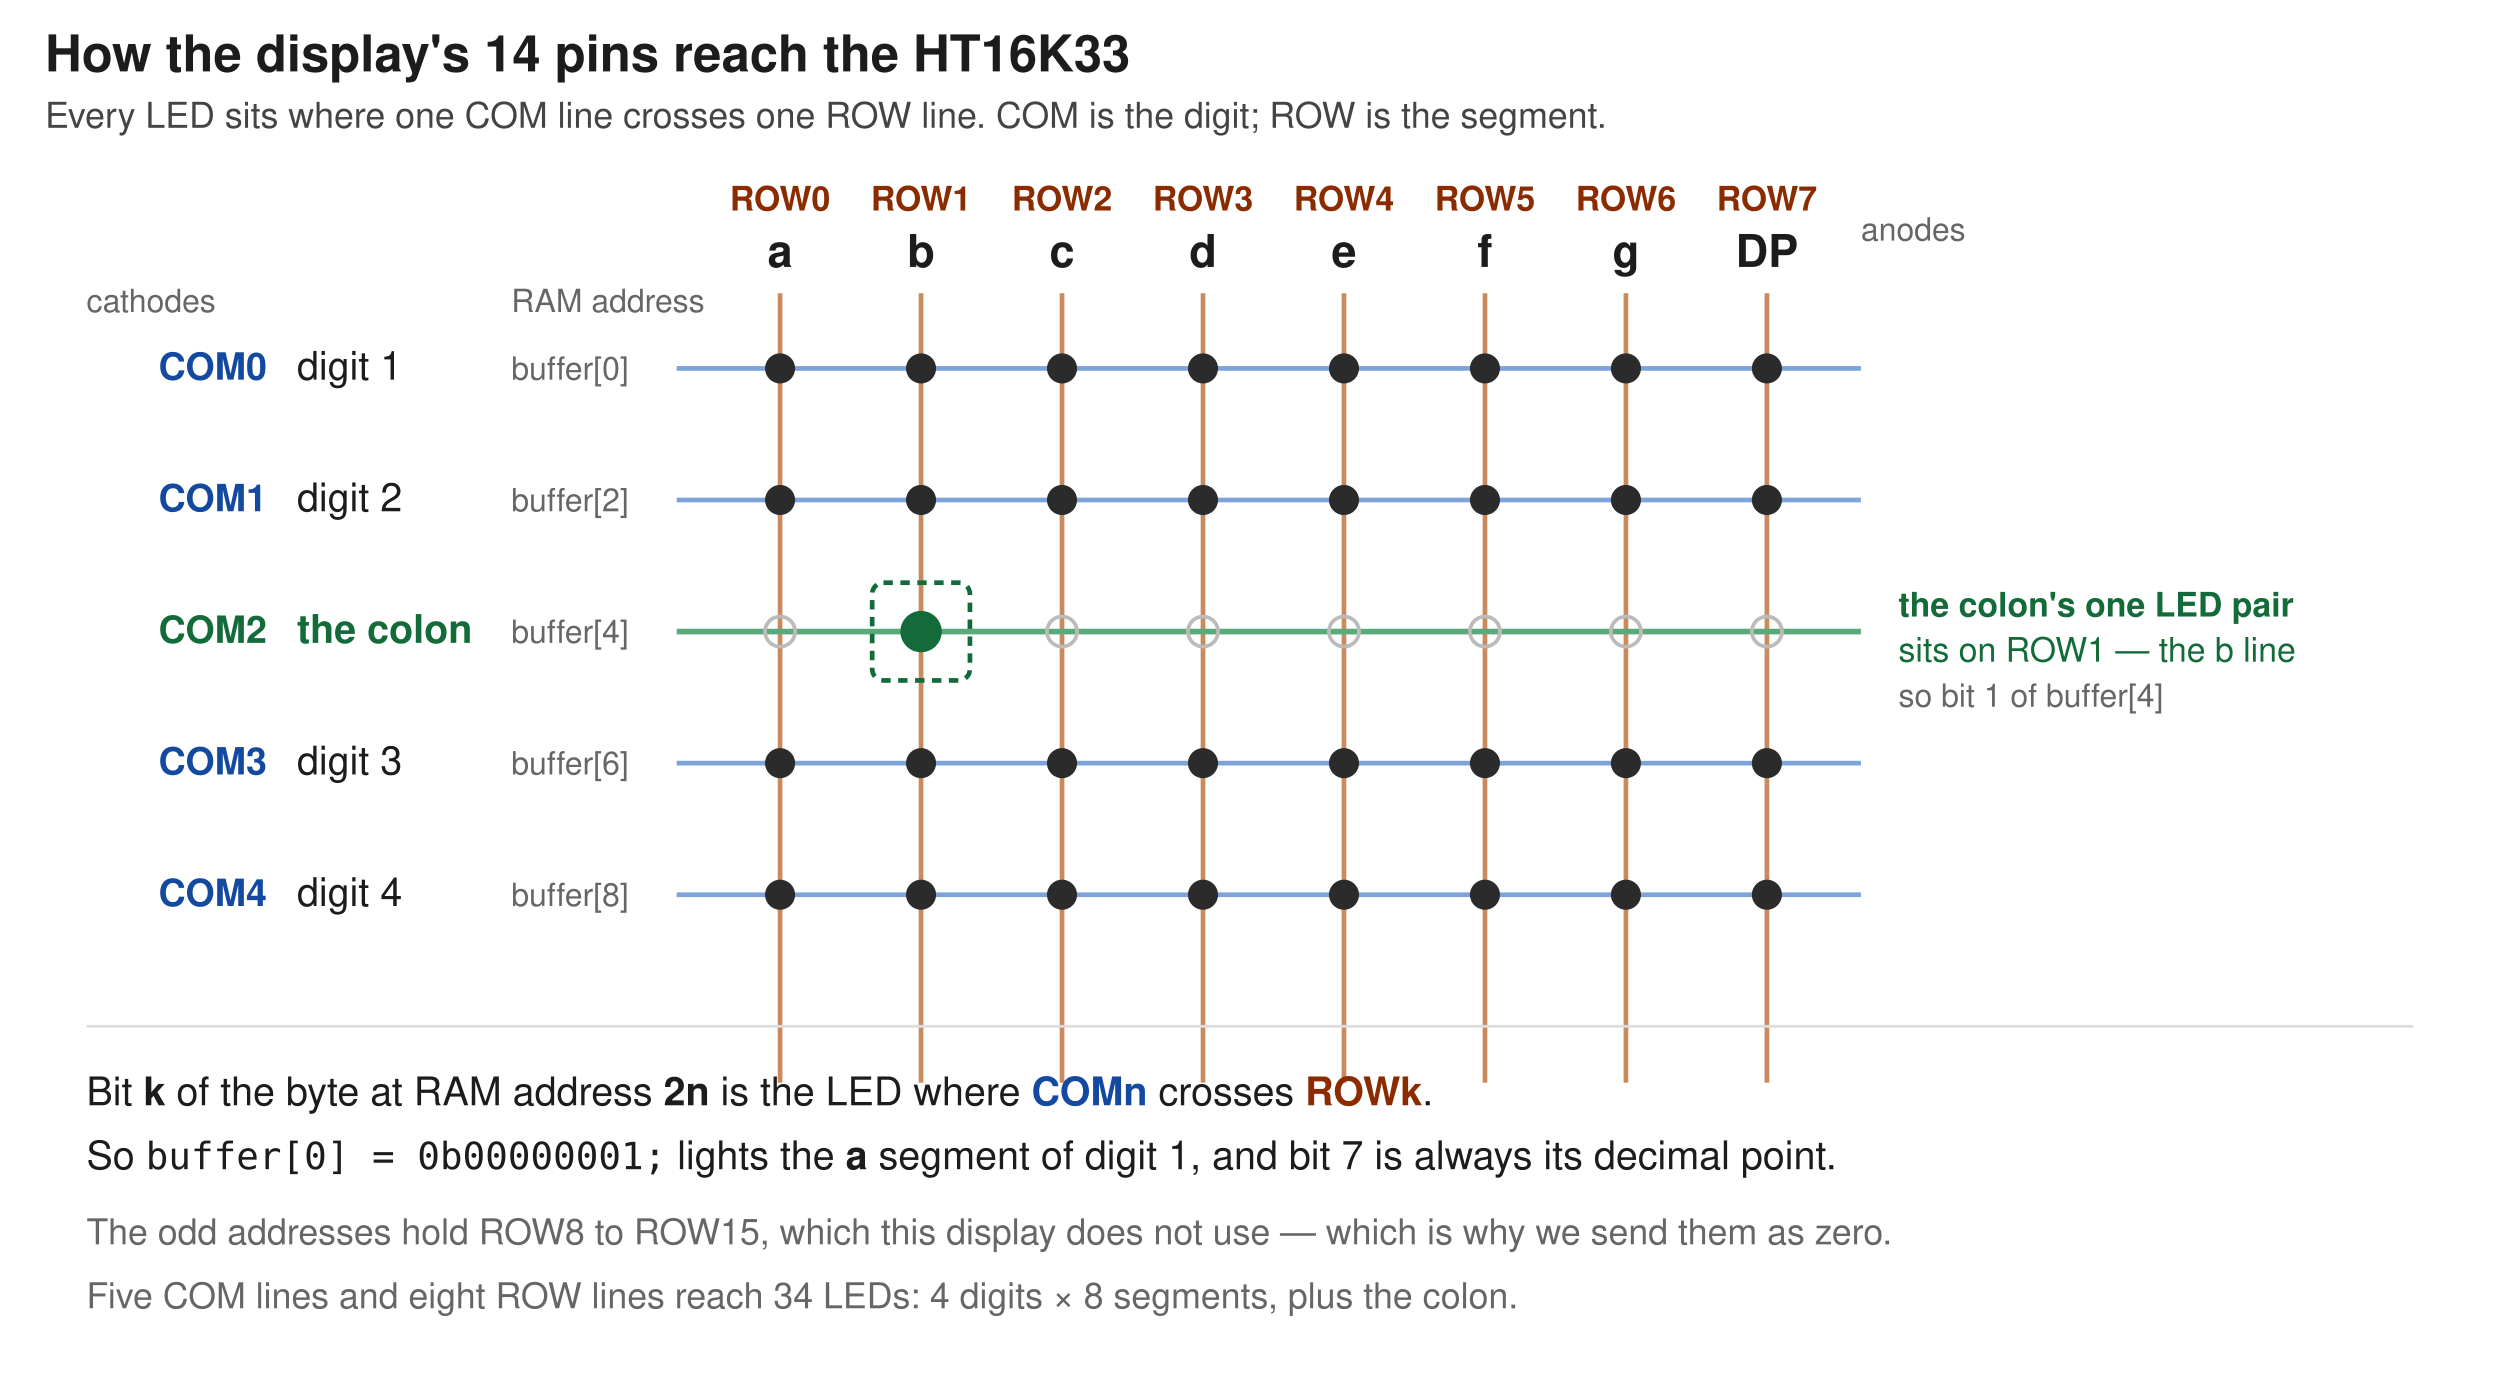
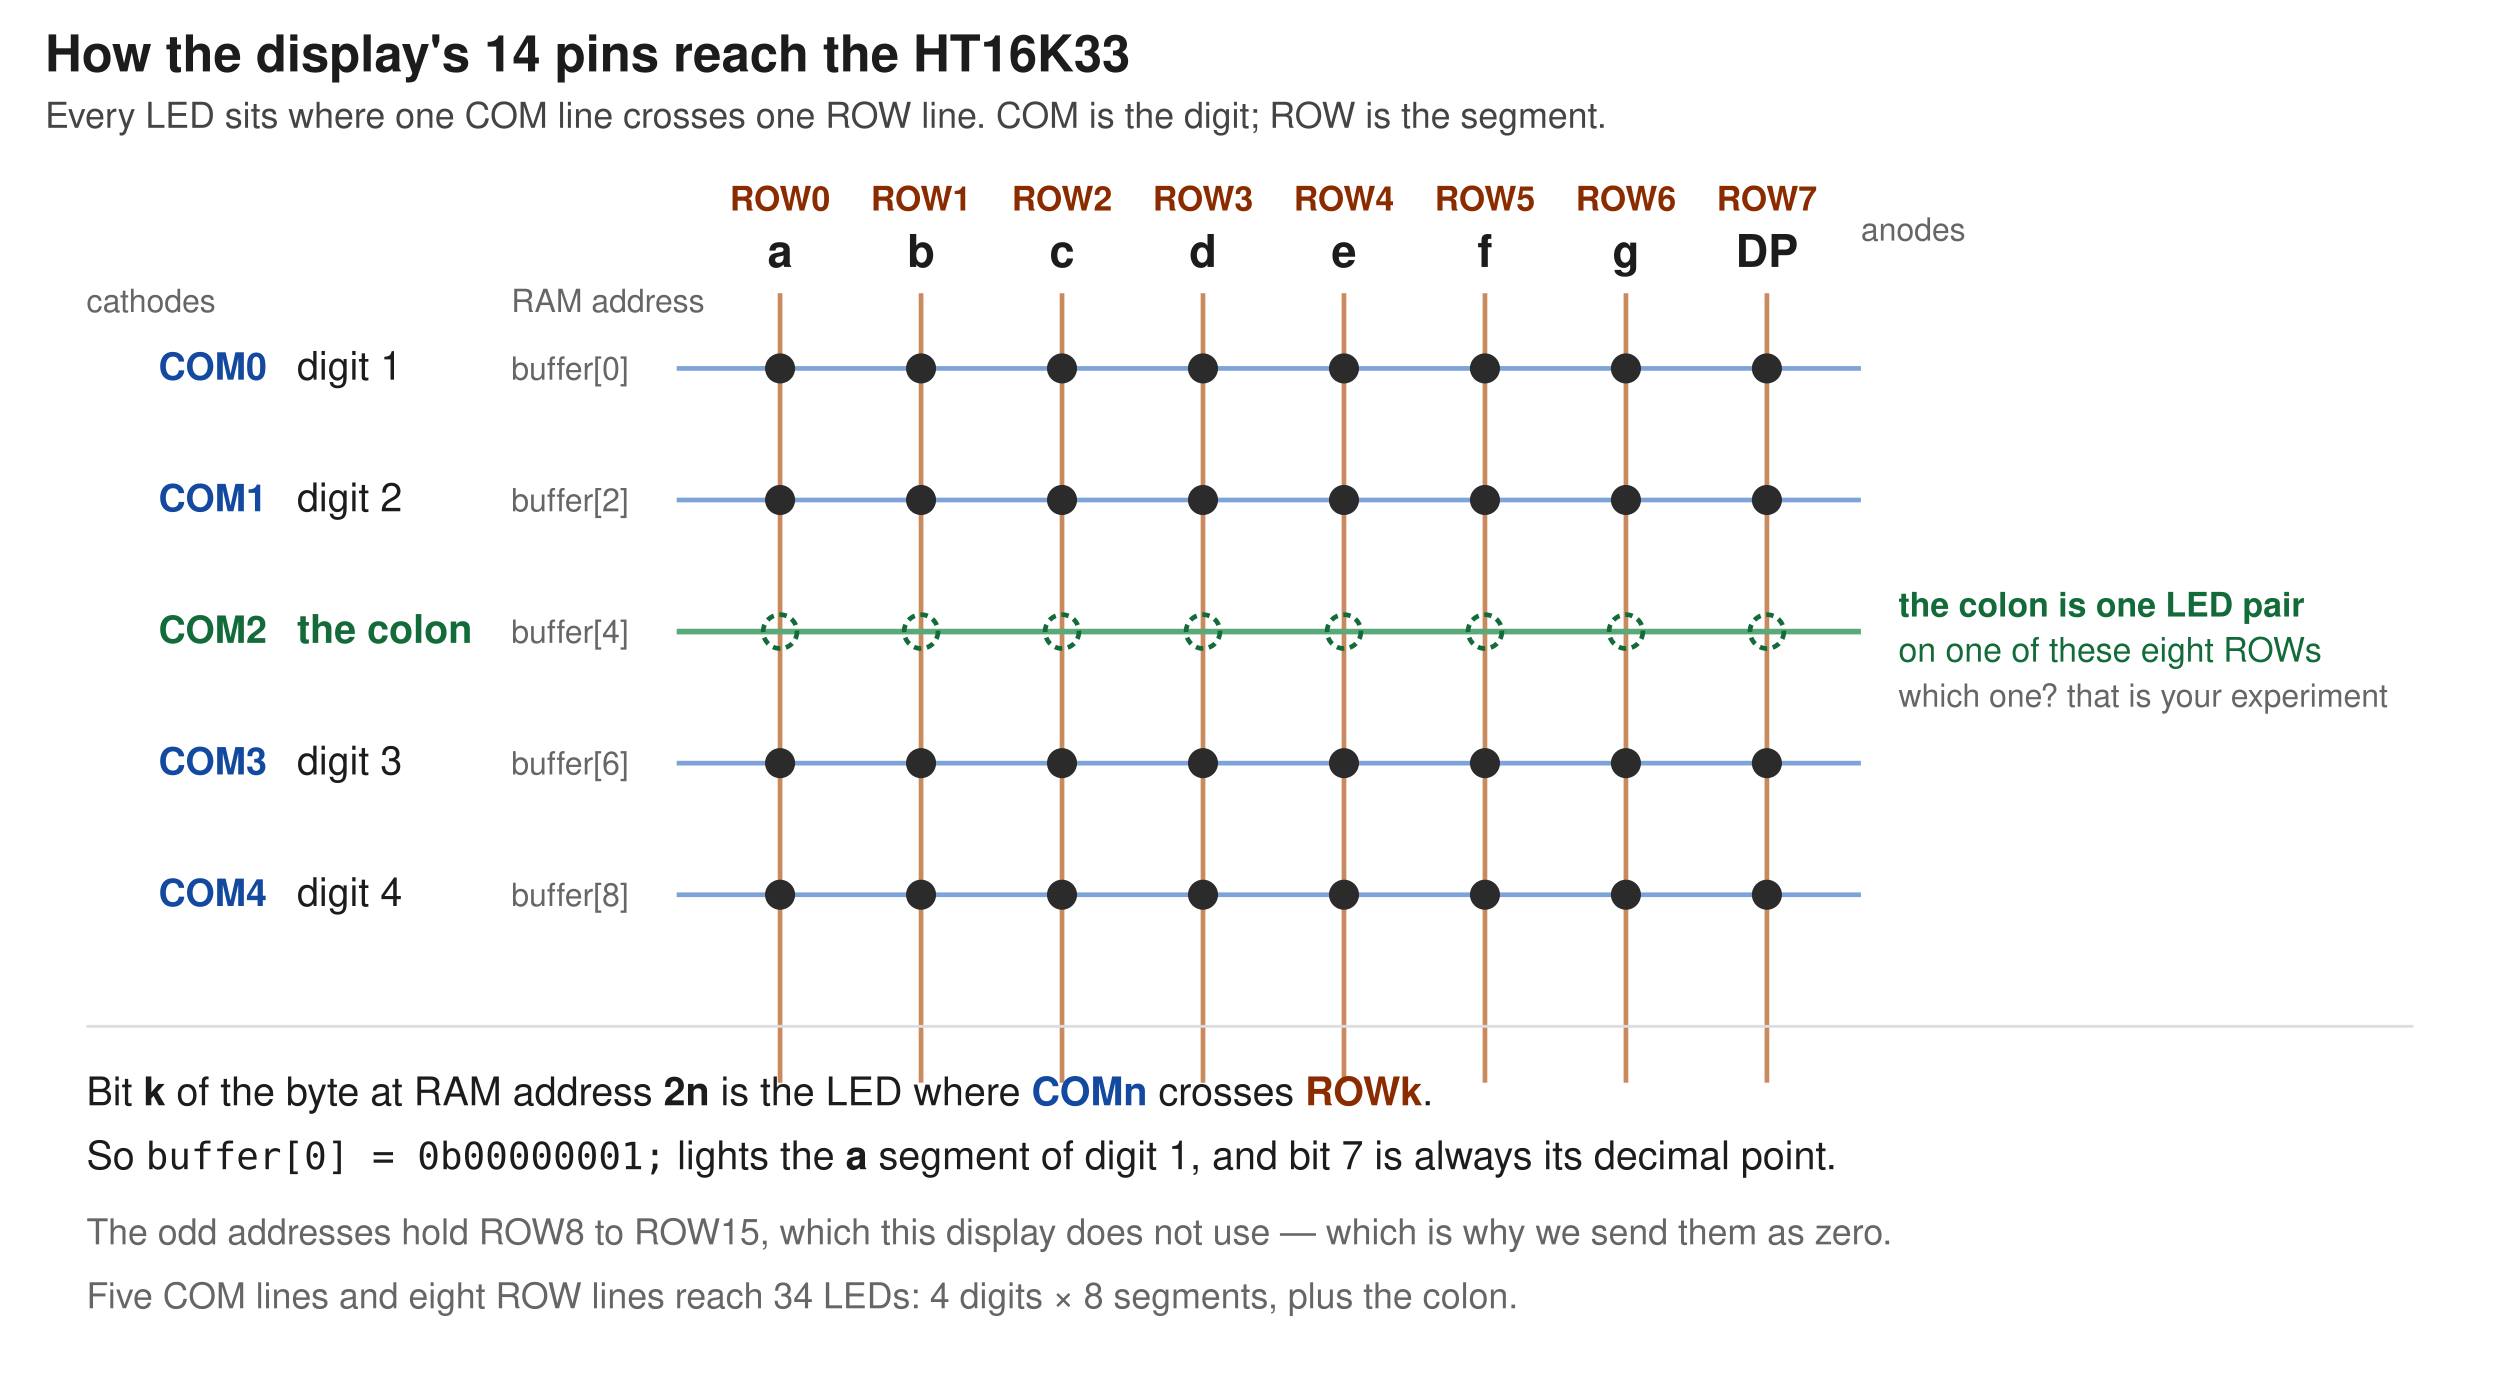
<svg xmlns="http://www.w3.org/2000/svg" viewBox="0 0 1330 740" width="1330" height="740" font-family="Helvetica, Arial, sans-serif">
  <rect width="1330" height="740" fill="#ffffff" />
  <text x="24" y="38" font-size="27" font-weight="600" fill="#1c1c1c">How the display's 14 pins reach the HT16K33</text>
  <text x="24" y="68" font-size="19" fill="#444">Every LED sits where one COM line crosses one ROW line. COM is the digit; ROW is the segment.</text>
  <g font-size="18" text-anchor="middle" font-weight="600" fill="#8a2b00">
    <text x="415" y="112">ROW0</text>
    <text x="490" y="112">ROW1</text>
    <text x="565" y="112">ROW2</text>
    <text x="640" y="112">ROW3</text>
    <text x="715" y="112">ROW4</text>
    <text x="790" y="112">ROW5</text>
    <text x="865" y="112">ROW6</text>
    <text x="940" y="112">ROW7</text>
  </g>
  <g font-size="24" text-anchor="middle" font-weight="700" fill="#1c1c1c">
    <text x="415" y="142">a</text>
    <text x="490" y="142">b</text>
    <text x="565" y="142">c</text>
    <text x="640" y="142">d</text>
    <text x="715" y="142">e</text>
    <text x="790" y="142">f</text>
    <text x="865" y="142">g</text>
    <text x="940" y="142">DP</text>
  </g>
  <text x="990" y="128" font-size="17" fill="#666">anodes</text>
  <g stroke="#c98a5e" stroke-width="2.5">
    <line x1="415" y1="156" x2="415" y2="576" />
    <line x1="490" y1="156" x2="490" y2="576" />
    <line x1="565" y1="156" x2="565" y2="576" />
    <line x1="640" y1="156" x2="640" y2="576" />
    <line x1="715" y1="156" x2="715" y2="576" />
    <line x1="790" y1="156" x2="790" y2="576" />
    <line x1="865" y1="156" x2="865" y2="576" />
    <line x1="940" y1="156" x2="940" y2="576" />
  </g>
  <g font-size="20" text-anchor="end" font-weight="600">
    <text x="142" y="202" fill="#1449a0">COM0</text>
    <text x="142" y="272" fill="#1449a0">COM1</text>
    <text x="142" y="342" fill="#136b3a">COM2</text>
    <text x="142" y="412" fill="#1449a0">COM3</text>
    <text x="142" y="482" fill="#1449a0">COM4</text>
  </g>
  <g font-size="21" fill="#1c1c1c">
    <text x="158" y="202">digit 1</text>
    <text x="158" y="272">digit 2</text>
    <text x="158" y="342" fill="#136b3a" font-weight="600">the colon</text>
    <text x="158" y="412">digit 3</text>
    <text x="158" y="482">digit 4</text>
  </g>
  <g font-size="17" fill="#666">
    <text x="272" y="202">buffer[0]</text>
    <text x="272" y="272">buffer[2]</text>
    <text x="272" y="342">buffer[4]</text>
    <text x="272" y="412">buffer[6]</text>
    <text x="272" y="482">buffer[8]</text>
  </g>
  <text x="272" y="166" font-size="17" fill="#666">RAM address</text>
  <text x="46" y="166" font-size="17" fill="#666">cathodes</text>
  <g stroke="#7ea3d8" stroke-width="2.5">
    <line x1="360" y1="196" x2="990" y2="196" />
    <line x1="360" y1="266" x2="990" y2="266" />
    <line x1="360" y1="406" x2="990" y2="406" />
    <line x1="360" y1="476" x2="990" y2="476" />
  </g>
  <line x1="360" y1="336" x2="990" y2="336" stroke="#59a97a" stroke-width="3" />
  <g fill="#2b2b2b">
    <g>
      <circle cx="415" cy="196" r="8" />
      <circle cx="490" cy="196" r="8" />
      <circle cx="565" cy="196" r="8" />
      <circle cx="640" cy="196" r="8" />
      <circle cx="715" cy="196" r="8" />
      <circle cx="790" cy="196" r="8" />
      <circle cx="865" cy="196" r="8" />
      <circle cx="940" cy="196" r="8" />
    </g>
    <g>
      <circle cx="415" cy="266" r="8" />
      <circle cx="490" cy="266" r="8" />
      <circle cx="565" cy="266" r="8" />
      <circle cx="640" cy="266" r="8" />
      <circle cx="715" cy="266" r="8" />
      <circle cx="790" cy="266" r="8" />
      <circle cx="865" cy="266" r="8" />
      <circle cx="940" cy="266" r="8" />
    </g>
    <g>
      <circle cx="415" cy="406" r="8" />
      <circle cx="490" cy="406" r="8" />
      <circle cx="565" cy="406" r="8" />
      <circle cx="640" cy="406" r="8" />
      <circle cx="715" cy="406" r="8" />
      <circle cx="790" cy="406" r="8" />
      <circle cx="865" cy="406" r="8" />
      <circle cx="940" cy="406" r="8" />
    </g>
    <g>
      <circle cx="415" cy="476" r="8" />
      <circle cx="490" cy="476" r="8" />
      <circle cx="565" cy="476" r="8" />
      <circle cx="640" cy="476" r="8" />
      <circle cx="715" cy="476" r="8" />
      <circle cx="790" cy="476" r="8" />
      <circle cx="865" cy="476" r="8" />
      <circle cx="940" cy="476" r="8" />
    </g>
  </g>
-   <circle cx="490" cy="336" r="11" fill="#136b3a" />
-   <g stroke="#136b3a" stroke-width="2.5" fill="none" stroke-dasharray="5 4">
-     <rect x="464" y="310" width="52" height="52" rx="6" />
+   <g fill="none" stroke="#136b3a" stroke-width="2.5" stroke-dasharray="4 3">
+     <circle cx="415" cy="336" r="9" />
+     <circle cx="490" cy="336" r="9" />
+     <circle cx="565" cy="336" r="9" />
+     <circle cx="640" cy="336" r="9" />
+     <circle cx="715" cy="336" r="9" />
+     <circle cx="790" cy="336" r="9" />
+     <circle cx="865" cy="336" r="9" />
+     <circle cx="940" cy="336" r="9" />
  </g>
-   <text x="1010" y="328" font-size="18" fill="#136b3a" font-weight="600">the colon's one LED pair</text>
-   <text x="1010" y="352" font-size="18" fill="#136b3a">sits on ROW1 — the b line</text>
-   <text x="1010" y="376" font-size="17" fill="#666">so bit 1 of buffer[4]</text>
-   <g fill="none" stroke="#bbb" stroke-width="2">
-     <circle cx="415" cy="336" r="8" />
-     <circle cx="565" cy="336" r="8" />
-     <circle cx="640" cy="336" r="8" />
-     <circle cx="715" cy="336" r="8" />
-     <circle cx="790" cy="336" r="8" />
-     <circle cx="865" cy="336" r="8" />
-     <circle cx="940" cy="336" r="8" />
-   </g>
+   <text x="1010" y="328" font-size="18" fill="#136b3a" font-weight="600">the colon is one LED pair</text>
+   <text x="1010" y="352" font-size="18" fill="#136b3a">on one of these eight ROWs</text>
+   <text x="1010" y="376" font-size="17" fill="#666">which one? that is your experiment</text>
  <line x1="46" y1="546" x2="1284" y2="546" stroke="#ddd" stroke-width="1.5" />
  <text x="46" y="588" font-size="21" fill="#1c1c1c">
    Bit <tspan font-weight="700">k</tspan> of the byte at RAM address <tspan font-weight="700">2n</tspan> is the LED where <tspan font-weight="700" fill="#1449a0">COMn</tspan> crosses <tspan font-weight="700" fill="#8a2b00">ROWk</tspan>.
  </text>
  <text x="46" y="622" font-size="21" fill="#1c1c1c">
    So <tspan font-family="monospace" font-size="20">buffer[0] = 0b00000001;</tspan> lights the <tspan font-weight="700">a</tspan> segment of digit 1, and bit 7 is always its decimal point.
  </text>
  <text x="46" y="662" font-size="19" fill="#666">
    The odd addresses hold ROW8 to ROW15, which this display does not use — which is why we send them as zero.
  </text>
  <text x="46" y="696" font-size="19" fill="#666">
    Five COM lines and eight ROW lines reach 34 LEDs: 4 digits × 8 segments, plus the colon.
  </text>
</svg>
